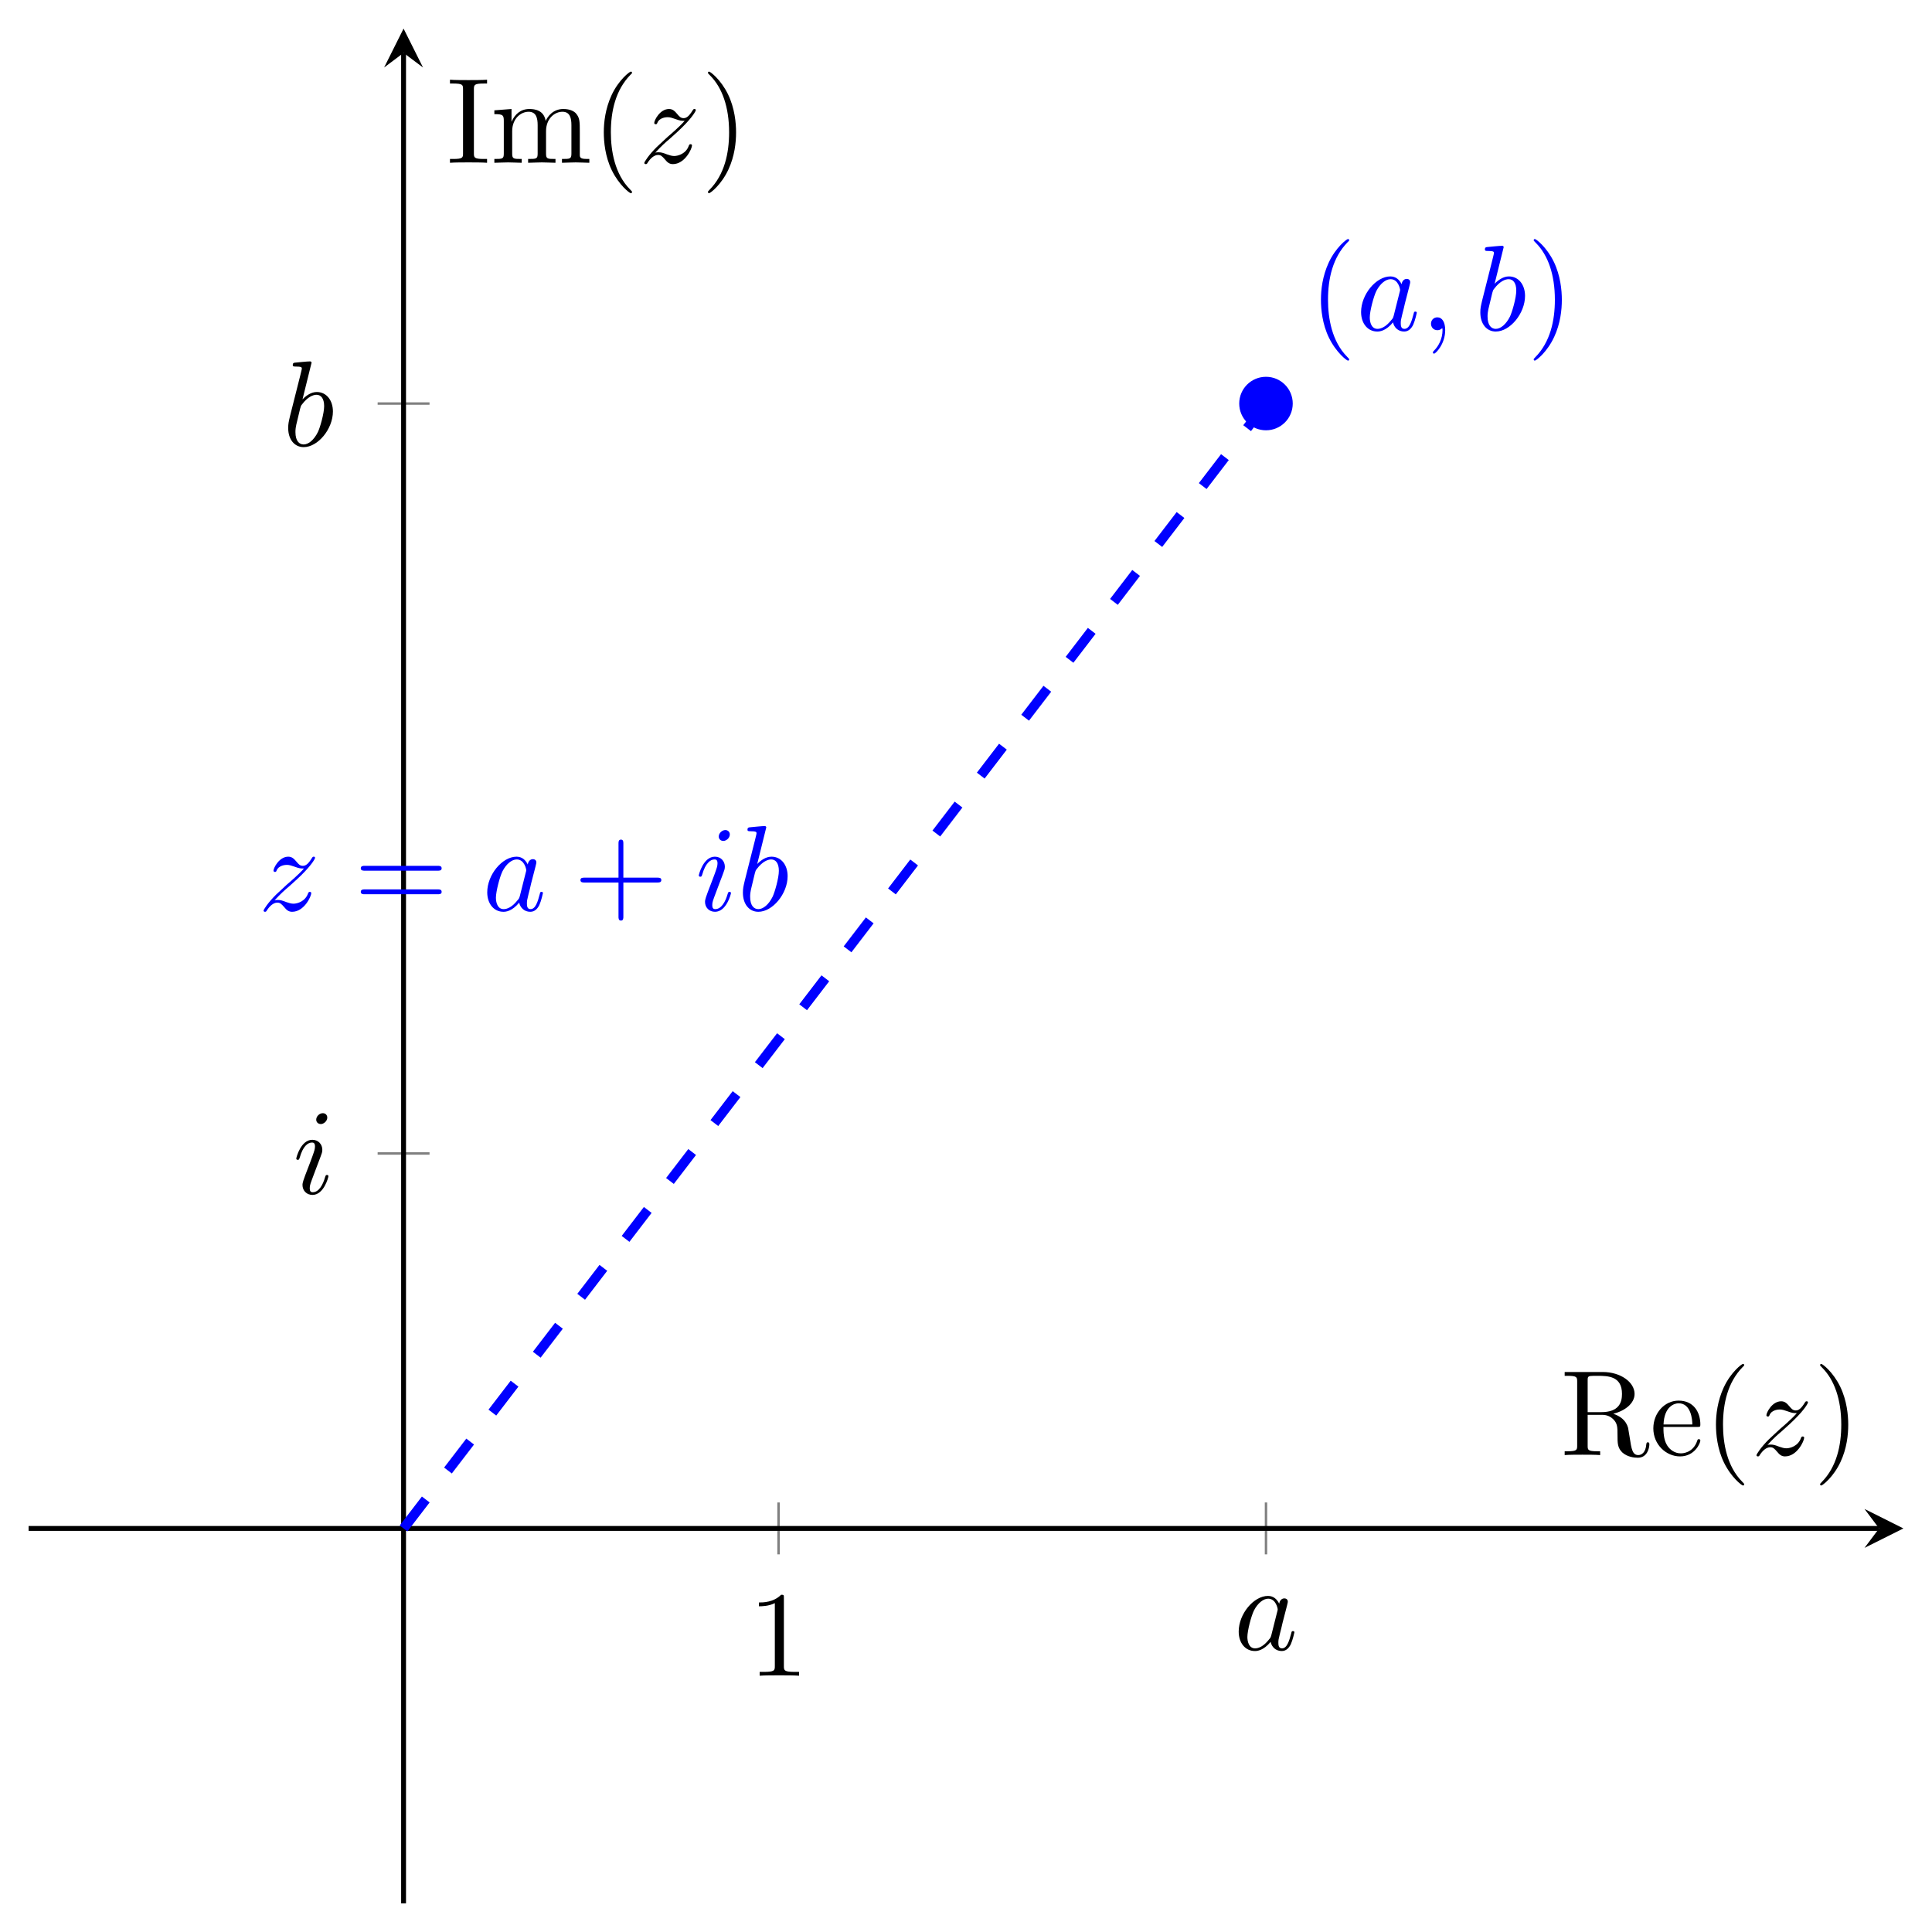
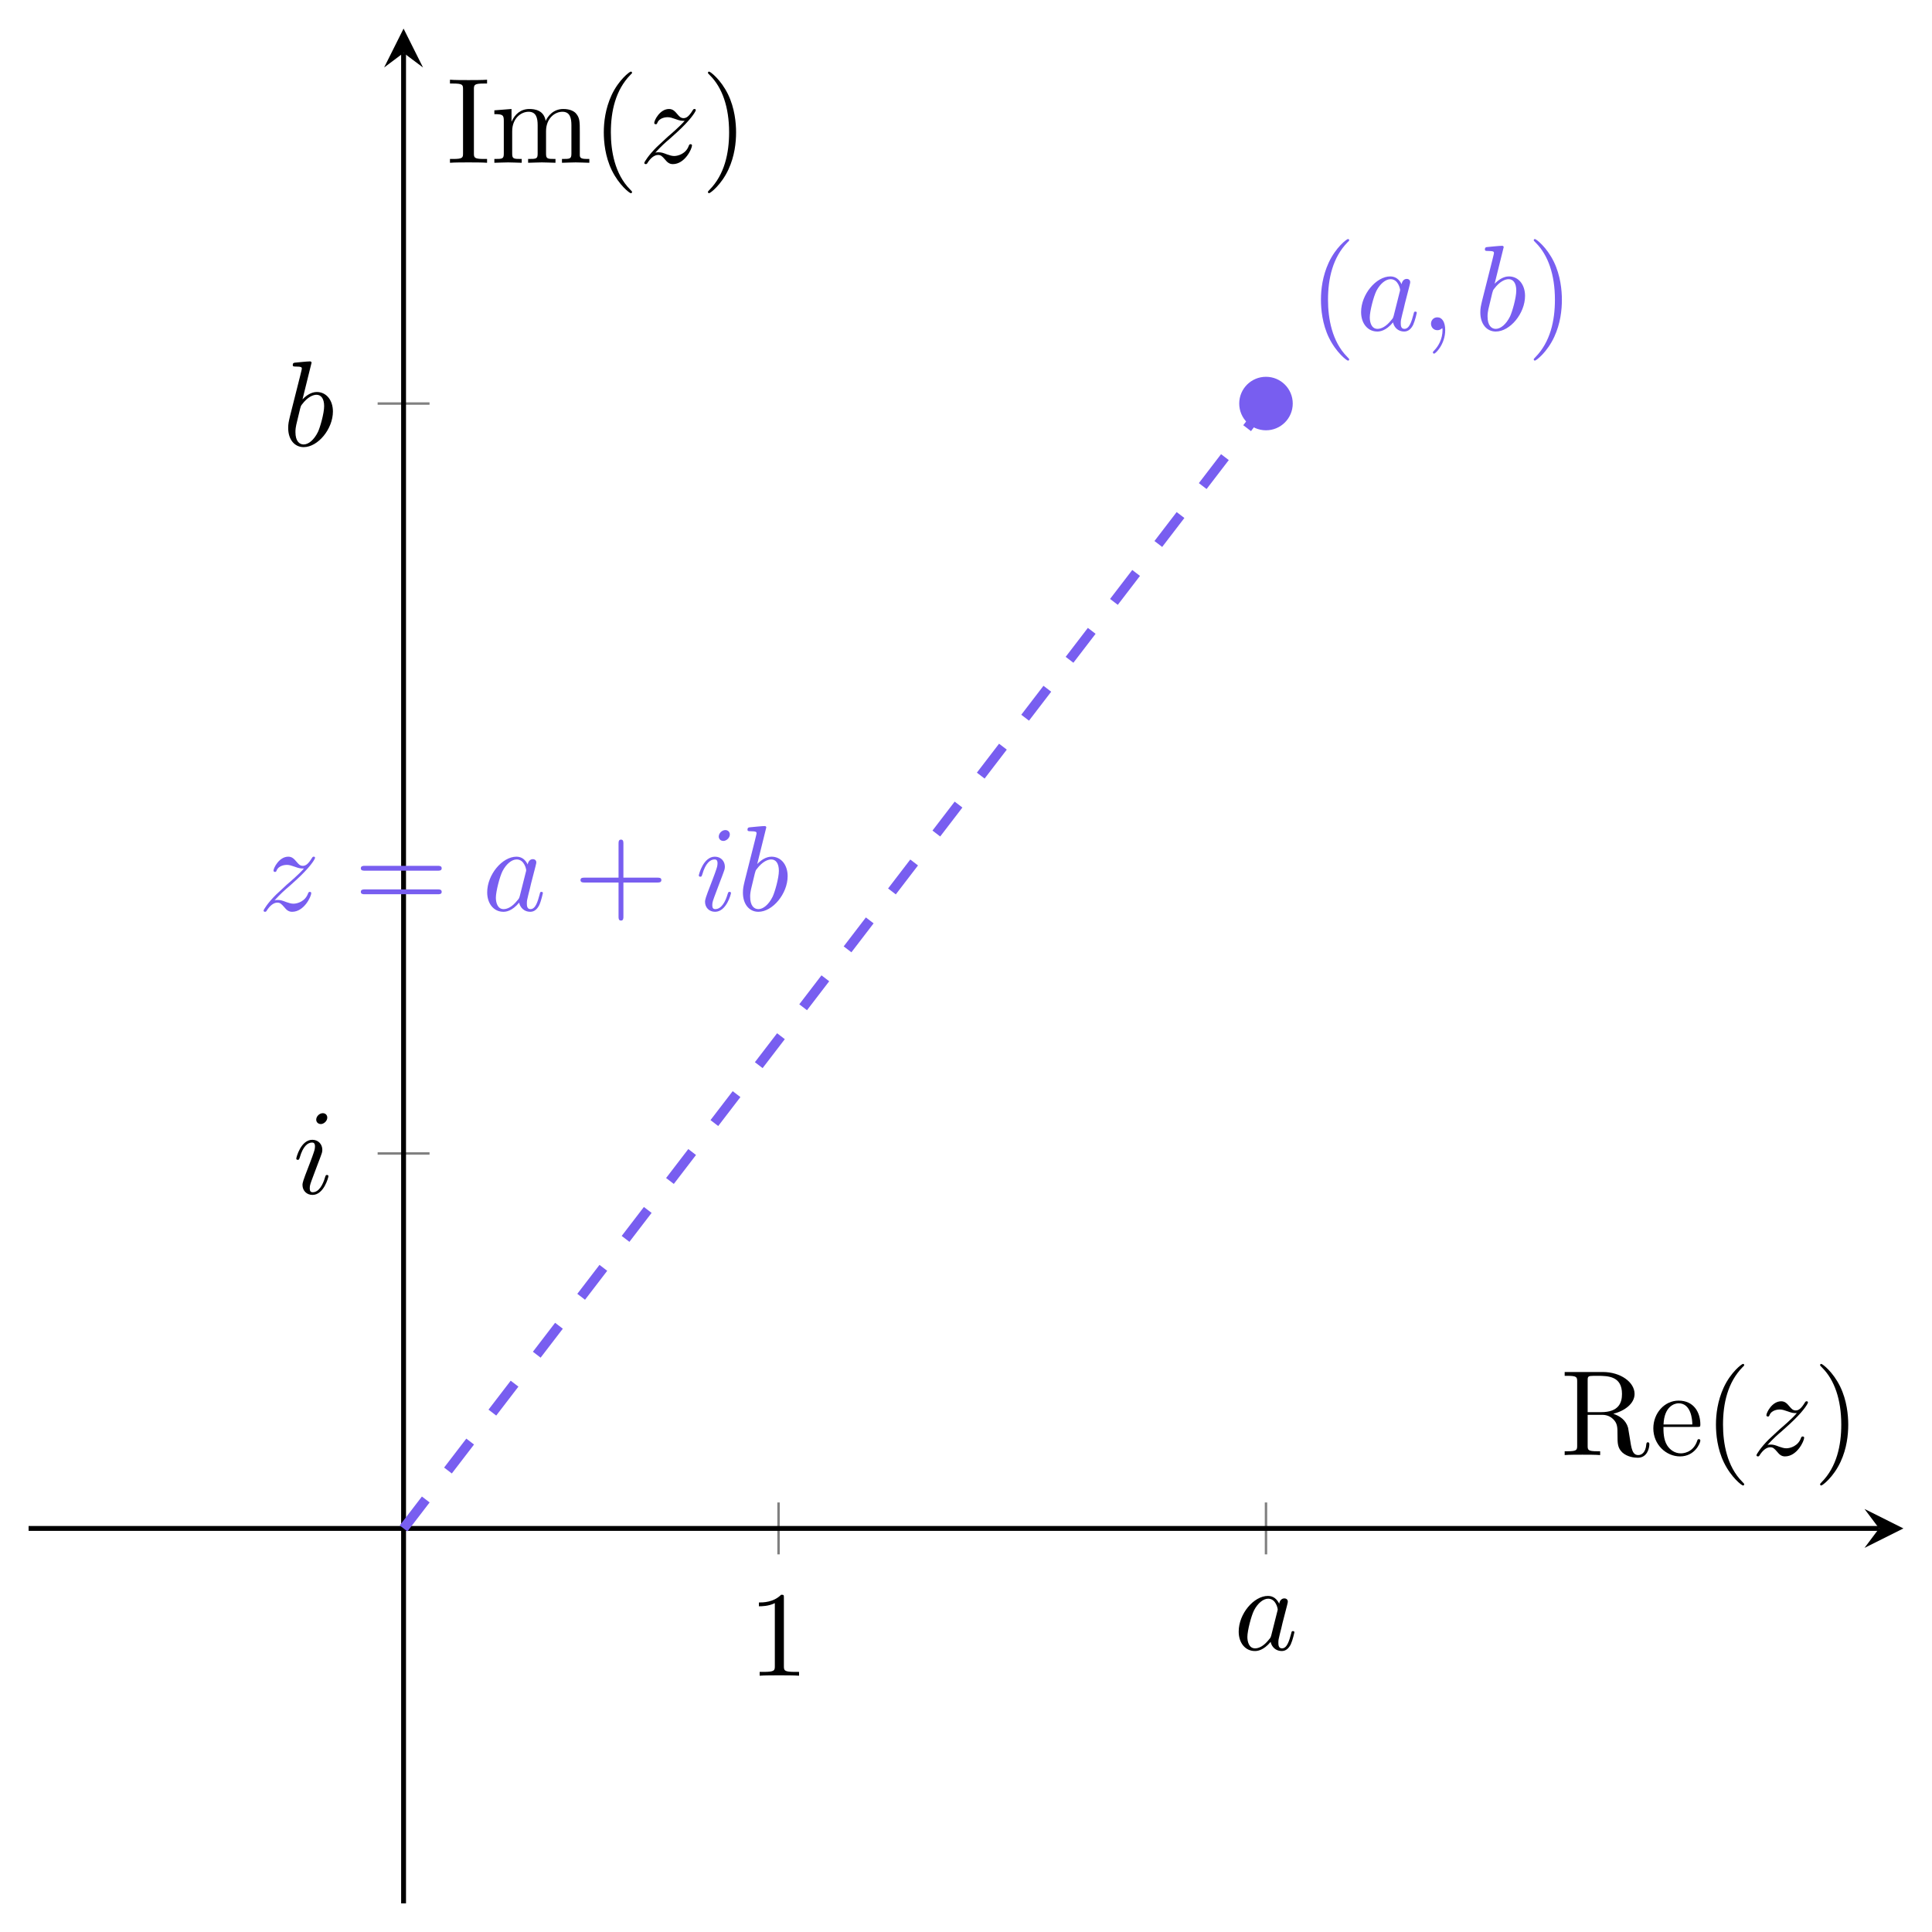
- <svg xmlns="http://www.w3.org/2000/svg" xmlns:xlink="http://www.w3.org/1999/xlink" width="316.558" height="316.558" viewBox="0 0 316.558 316.558">
+ <svg xmlns="http://www.w3.org/2000/svg" xmlns:xlink="http://www.w3.org/1999/xlink" width="316.558pt" height="316.558pt" viewBox="0 0 316.558 316.558">
  <defs>
    <g>
      <g id="glyph-0-0">
        <path d="M 5.859 -12.75 C 5.859 -13.234 5.859 -13.266 5.406 -13.266 C 4.156 -12 2.406 -12 1.766 -12 L 1.766 -11.375 C 2.172 -11.375 3.344 -11.375 4.375 -11.891 L 4.375 -1.578 C 4.375 -0.859 4.328 -0.625 2.531 -0.625 L 1.891 -0.625 L 1.891 0 C 2.594 -0.062 4.328 -0.062 5.125 -0.062 C 5.922 -0.062 7.656 -0.062 8.344 0 L 8.344 -0.625 L 7.703 -0.625 C 5.922 -0.625 5.859 -0.844 5.859 -1.578 Z M 5.859 -12.75 " />
      </g>
      <g id="glyph-0-1">
        <path d="M 13.688 -6.516 C 13.984 -6.516 14.359 -6.516 14.359 -6.906 C 14.359 -7.312 13.984 -7.312 13.703 -7.312 L 1.766 -7.312 C 1.5 -7.312 1.109 -7.312 1.109 -6.906 C 1.109 -6.516 1.5 -6.516 1.797 -6.516 Z M 13.703 -2.656 C 13.984 -2.656 14.359 -2.656 14.359 -3.047 C 14.359 -3.453 13.984 -3.453 13.688 -3.453 L 1.797 -3.453 C 1.5 -3.453 1.109 -3.453 1.109 -3.047 C 1.109 -2.656 1.5 -2.656 1.766 -2.656 Z M 13.703 -2.656 " />
      </g>
      <g id="glyph-0-2">
        <path d="M 8.141 -4.578 L 13.703 -4.578 C 13.984 -4.578 14.359 -4.578 14.359 -4.984 C 14.359 -5.375 13.984 -5.375 13.703 -5.375 L 8.141 -5.375 L 8.141 -10.953 C 8.141 -11.234 8.141 -11.609 7.75 -11.609 C 7.344 -11.609 7.344 -11.234 7.344 -10.953 L 7.344 -5.375 L 1.766 -5.375 C 1.5 -5.375 1.109 -5.375 1.109 -4.984 C 1.109 -4.578 1.5 -4.578 1.766 -4.578 L 7.344 -4.578 L 7.344 1 C 7.344 1.281 7.344 1.656 7.75 1.656 C 8.141 1.656 8.141 1.281 8.141 1 Z M 8.141 -4.578 " />
      </g>
      <g id="glyph-0-3">
        <path d="M 6.594 4.781 C 6.594 4.719 6.594 4.688 6.25 4.344 C 3.766 1.828 3.125 -1.938 3.125 -4.984 C 3.125 -8.453 3.891 -11.906 6.328 -14.406 C 6.594 -14.641 6.594 -14.688 6.594 -14.734 C 6.594 -14.875 6.516 -14.938 6.391 -14.938 C 6.203 -14.938 4.406 -13.594 3.234 -11.062 C 2.219 -8.859 1.969 -6.656 1.969 -4.984 C 1.969 -3.422 2.188 -1.016 3.281 1.234 C 4.484 3.688 6.203 4.984 6.391 4.984 C 6.516 4.984 6.594 4.922 6.594 4.781 Z M 6.594 4.781 " />
      </g>
      <g id="glyph-0-4">
        <path d="M 5.75 -4.984 C 5.75 -6.531 5.531 -8.938 4.438 -11.203 C 3.25 -13.641 1.531 -14.938 1.328 -14.938 C 1.219 -14.938 1.141 -14.859 1.141 -14.734 C 1.141 -14.688 1.141 -14.641 1.516 -14.281 C 3.469 -12.312 4.609 -9.141 4.609 -4.984 C 4.609 -1.578 3.859 1.938 1.391 4.438 C 1.141 4.688 1.141 4.719 1.141 4.781 C 1.141 4.906 1.219 4.984 1.328 4.984 C 1.531 4.984 3.328 3.625 4.5 1.094 C 5.516 -1.094 5.75 -3.312 5.75 -4.984 Z M 5.75 -4.984 " />
      </g>
      <g id="glyph-0-5">
        <path d="M 4.469 -7.031 L 4.469 -12.188 C 4.469 -12.656 4.469 -12.891 4.906 -12.953 C 5.094 -12.984 5.672 -12.984 6.078 -12.984 C 7.875 -12.984 10.094 -12.906 10.094 -10.016 C 10.094 -8.641 9.625 -7.031 6.672 -7.031 Z M 8.672 -6.766 C 10.594 -7.25 12.156 -8.469 12.156 -10.016 C 12.156 -11.938 9.875 -13.609 6.953 -13.609 L 0.703 -13.609 L 0.703 -12.984 L 1.172 -12.984 C 2.703 -12.984 2.75 -12.766 2.75 -12.047 L 2.75 -1.547 C 2.75 -0.844 2.703 -0.625 1.172 -0.625 L 0.703 -0.625 L 0.703 0 C 1.422 -0.062 2.828 -0.062 3.609 -0.062 C 4.375 -0.062 5.797 -0.062 6.516 0 L 6.516 -0.625 L 6.031 -0.625 C 4.5 -0.625 4.469 -0.844 4.469 -1.547 L 4.469 -6.594 L 6.75 -6.594 C 7.078 -6.594 7.906 -6.594 8.609 -5.922 C 9.359 -5.203 9.359 -4.578 9.359 -3.25 C 9.359 -1.953 9.359 -1.156 10.188 -0.391 C 11 0.312 12.094 0.438 12.688 0.438 C 14.25 0.438 14.578 -1.188 14.578 -1.75 C 14.578 -1.875 14.578 -2.094 14.328 -2.094 C 14.109 -2.094 14.109 -1.906 14.078 -1.766 C 13.969 -0.359 13.266 0 12.766 0 C 11.797 0 11.641 -1.016 11.359 -2.875 L 11.094 -4.469 C 10.734 -5.734 9.766 -6.391 8.672 -6.766 Z M 8.672 -6.766 " />
      </g>
      <g id="glyph-0-6">
        <path d="M 2.234 -5.016 C 2.344 -7.984 4.031 -8.484 4.703 -8.484 C 6.75 -8.484 6.953 -5.797 6.953 -5.016 Z M 2.219 -4.609 L 7.766 -4.609 C 8.203 -4.609 8.266 -4.609 8.266 -5.016 C 8.266 -7 7.188 -8.922 4.703 -8.922 C 2.391 -8.922 0.562 -6.875 0.562 -4.375 C 0.562 -1.719 2.656 0.219 4.938 0.219 C 7.375 0.219 8.266 -1.984 8.266 -2.375 C 8.266 -2.562 8.109 -2.609 8.016 -2.609 C 7.828 -2.609 7.797 -2.484 7.75 -2.328 C 7.047 -0.281 5.266 -0.281 5.062 -0.281 C 4.062 -0.281 3.266 -0.875 2.812 -1.609 C 2.219 -2.562 2.219 -3.891 2.219 -4.609 Z M 2.219 -4.609 " />
      </g>
      <g id="glyph-0-7">
        <path d="M 4.484 -12.047 C 4.484 -12.766 4.547 -12.984 6.109 -12.984 L 6.641 -12.984 L 6.641 -13.609 C 5.938 -13.547 4.359 -13.547 3.609 -13.547 C 2.828 -13.547 1.25 -13.547 0.562 -13.609 L 0.562 -12.984 L 1.078 -12.984 C 2.656 -12.984 2.703 -12.766 2.703 -12.047 L 2.703 -1.547 C 2.703 -0.844 2.656 -0.625 1.078 -0.625 L 0.562 -0.625 L 0.562 0 C 1.25 -0.062 2.828 -0.062 3.578 -0.062 C 4.359 -0.062 5.938 -0.062 6.641 0 L 6.641 -0.625 L 6.109 -0.625 C 4.547 -0.625 4.484 -0.844 4.484 -1.547 Z M 4.484 -12.047 " />
      </g>
      <g id="glyph-0-8">
        <path d="M 2.188 -6.859 L 2.188 -1.516 C 2.188 -0.625 1.969 -0.625 0.641 -0.625 L 0.641 0 C 1.328 -0.016 2.344 -0.062 2.891 -0.062 C 3.406 -0.062 4.438 -0.016 5.125 0 L 5.125 -0.625 C 3.781 -0.625 3.562 -0.625 3.562 -1.516 L 3.562 -5.172 C 3.562 -7.25 4.984 -8.359 6.25 -8.359 C 7.516 -8.359 7.734 -7.297 7.734 -6.156 L 7.734 -1.516 C 7.734 -0.625 7.516 -0.625 6.172 -0.625 L 6.172 0 C 6.875 -0.016 7.891 -0.062 8.422 -0.062 C 8.938 -0.062 9.984 -0.016 10.656 0 L 10.656 -0.625 C 9.328 -0.625 9.109 -0.625 9.109 -1.516 L 9.109 -5.172 C 9.109 -7.25 10.516 -8.359 11.797 -8.359 C 13.047 -8.359 13.266 -7.297 13.266 -6.156 L 13.266 -1.516 C 13.266 -0.625 13.047 -0.625 11.719 -0.625 L 11.719 0 C 12.406 -0.016 13.422 -0.062 13.969 -0.062 C 14.484 -0.062 15.516 -0.016 16.203 0 L 16.203 -0.625 C 15.156 -0.625 14.656 -0.625 14.641 -1.219 L 14.641 -5.016 C 14.641 -6.734 14.641 -7.344 14.031 -8.062 C 13.75 -8.406 13.094 -8.812 11.938 -8.812 C 10.266 -8.812 9.391 -7.609 9.047 -6.859 C 8.766 -8.594 7.297 -8.812 6.391 -8.812 C 4.938 -8.812 4 -7.953 3.453 -6.719 L 3.453 -8.812 L 0.641 -8.594 L 0.641 -7.969 C 2.031 -7.969 2.188 -7.828 2.188 -6.859 Z M 2.188 -6.859 " />
      </g>
      <g id="glyph-1-0">
        <path d="M 7.438 -7.531 C 7.078 -8.266 6.5 -8.812 5.594 -8.812 C 3.266 -8.812 0.797 -5.875 0.797 -2.969 C 0.797 -1.094 1.891 0.219 3.453 0.219 C 3.844 0.219 4.844 0.141 6.031 -1.281 C 6.203 -0.438 6.891 0.219 7.844 0.219 C 8.547 0.219 9 -0.234 9.328 -0.875 C 9.656 -1.594 9.922 -2.812 9.922 -2.844 C 9.922 -3.047 9.734 -3.047 9.688 -3.047 C 9.484 -3.047 9.469 -2.969 9.406 -2.688 C 9.062 -1.391 8.703 -0.219 7.891 -0.219 C 7.344 -0.219 7.297 -0.734 7.297 -1.141 C 7.297 -1.578 7.328 -1.734 7.547 -2.609 C 7.766 -3.453 7.812 -3.641 7.984 -4.406 L 8.703 -7.188 C 8.844 -7.75 8.844 -7.797 8.844 -7.875 C 8.844 -8.203 8.609 -8.406 8.266 -8.406 C 7.797 -8.406 7.484 -7.969 7.438 -7.531 Z M 6.141 -2.375 C 6.031 -2.016 6.031 -1.969 5.734 -1.641 C 4.859 -0.531 4.047 -0.219 3.484 -0.219 C 2.484 -0.219 2.219 -1.312 2.219 -2.094 C 2.219 -3.094 2.844 -5.531 3.312 -6.453 C 3.922 -7.625 4.828 -8.359 5.625 -8.359 C 6.906 -8.359 7.188 -6.734 7.188 -6.609 C 7.188 -6.5 7.156 -6.375 7.125 -6.281 Z M 6.141 -2.375 " />
      </g>
      <g id="glyph-1-1">
        <path d="M 5.656 -12.453 C 5.656 -12.844 5.375 -13.172 4.922 -13.172 C 4.375 -13.172 3.844 -12.656 3.844 -12.109 C 3.844 -11.734 4.125 -11.391 4.609 -11.391 C 5.062 -11.391 5.656 -11.859 5.656 -12.453 Z M 4.141 -4.953 C 4.375 -5.531 4.375 -5.578 4.578 -6.109 C 4.734 -6.516 4.844 -6.797 4.844 -7.172 C 4.844 -8.062 4.203 -8.812 3.203 -8.812 C 1.328 -8.812 0.578 -5.922 0.578 -5.734 C 0.578 -5.531 0.781 -5.531 0.812 -5.531 C 1.016 -5.531 1.031 -5.578 1.141 -5.891 C 1.672 -7.766 2.469 -8.359 3.141 -8.359 C 3.312 -8.359 3.641 -8.359 3.641 -7.734 C 3.641 -7.312 3.5 -6.891 3.422 -6.688 C 3.266 -6.172 2.375 -3.859 2.047 -3.016 C 1.859 -2.484 1.594 -1.828 1.594 -1.422 C 1.594 -0.484 2.266 0.219 3.234 0.219 C 5.094 0.219 5.844 -2.672 5.844 -2.844 C 5.844 -3.047 5.656 -3.047 5.594 -3.047 C 5.406 -3.047 5.406 -2.984 5.297 -2.688 C 4.938 -1.438 4.281 -0.219 3.266 -0.219 C 2.922 -0.219 2.781 -0.422 2.781 -0.875 C 2.781 -1.375 2.906 -1.656 3.359 -2.875 Z M 4.141 -4.953 " />
      </g>
      <g id="glyph-1-2">
        <path d="M 4.766 -13.609 C 4.766 -13.625 4.766 -13.828 4.5 -13.828 C 4.047 -13.828 2.594 -13.672 2.078 -13.625 C 1.906 -13.609 1.688 -13.594 1.688 -13.234 C 1.688 -12.984 1.875 -12.984 2.172 -12.984 C 3.125 -12.984 3.172 -12.844 3.172 -12.656 C 3.172 -12.516 2.984 -11.828 2.891 -11.422 L 1.25 -4.922 C 1.016 -3.922 0.938 -3.609 0.938 -2.906 C 0.938 -1.016 1.984 0.219 3.469 0.219 C 5.812 0.219 8.266 -2.75 8.266 -5.625 C 8.266 -7.438 7.219 -8.812 5.625 -8.812 C 4.703 -8.812 3.891 -8.234 3.281 -7.609 Z M 2.891 -6.078 C 3.016 -6.516 3.016 -6.547 3.188 -6.766 C 4.156 -8.062 5.062 -8.359 5.578 -8.359 C 6.297 -8.359 6.828 -7.766 6.828 -6.5 C 6.828 -5.312 6.172 -3.031 5.812 -2.266 C 5.156 -0.938 4.25 -0.219 3.469 -0.219 C 2.781 -0.219 2.125 -0.75 2.125 -2.234 C 2.125 -2.609 2.125 -2.984 2.453 -4.25 Z M 2.891 -6.078 " />
      </g>
      <g id="glyph-1-3">
        <path d="M 2.656 -1.656 C 3.719 -2.812 4.297 -3.312 5.016 -3.922 C 5.016 -3.938 6.25 -5 6.969 -5.719 C 8.859 -7.562 9.297 -8.531 9.297 -8.609 C 9.297 -8.812 9.125 -8.812 9.078 -8.812 C 8.938 -8.812 8.891 -8.766 8.781 -8.594 C 8.188 -7.625 7.766 -7.312 7.297 -7.312 C 6.812 -7.312 6.578 -7.609 6.281 -7.953 C 5.891 -8.406 5.562 -8.812 4.906 -8.812 C 3.406 -8.812 2.484 -6.953 2.484 -6.531 C 2.484 -6.438 2.547 -6.312 2.734 -6.312 C 2.906 -6.312 2.953 -6.422 2.984 -6.531 C 3.359 -7.453 4.516 -7.469 4.688 -7.469 C 5.094 -7.469 5.484 -7.328 5.938 -7.172 C 6.734 -6.875 6.953 -6.875 7.469 -6.875 C 6.75 -6.016 5.078 -4.578 4.703 -4.266 L 2.906 -2.594 C 1.547 -1.25 0.859 -0.125 0.859 0.016 C 0.859 0.219 1.062 0.219 1.094 0.219 C 1.25 0.219 1.297 0.172 1.422 -0.047 C 1.875 -0.734 2.469 -1.281 3.109 -1.281 C 3.562 -1.281 3.766 -1.094 4.266 -0.516 C 4.609 -0.094 4.953 0.219 5.531 0.219 C 7.516 0.219 8.672 -2.312 8.672 -2.844 C 8.672 -2.953 8.594 -3.047 8.422 -3.047 C 8.25 -3.047 8.203 -2.922 8.141 -2.781 C 7.688 -1.5 6.422 -1.109 5.75 -1.109 C 5.359 -1.109 5 -1.234 4.578 -1.375 C 3.906 -1.641 3.609 -1.719 3.188 -1.719 C 3.141 -1.719 2.828 -1.719 2.656 -1.656 Z M 2.656 -1.656 " />
      </g>
      <g id="glyph-1-4">
        <path d="M 4.047 -0.016 C 4.047 -1.328 3.547 -2.109 2.766 -2.109 C 2.109 -2.109 1.719 -1.609 1.719 -1.062 C 1.719 -0.516 2.109 0 2.766 0 C 3.016 0 3.266 -0.078 3.469 -0.266 C 3.531 -0.297 3.547 -0.312 3.562 -0.312 C 3.578 -0.312 3.609 -0.297 3.609 -0.016 C 3.609 1.453 2.906 2.656 2.25 3.312 C 2.031 3.531 2.031 3.562 2.031 3.625 C 2.031 3.766 2.125 3.844 2.234 3.844 C 2.453 3.844 4.047 2.312 4.047 -0.016 Z M 4.047 -0.016 " />
      </g>
    </g>
  </defs>
  <path fill-rule="nonzero" fill="rgb(100%, 100%, 100%)" fill-opacity="1" d="M 0 316.559 L 0 -0.004 L 316.562 -0.004 L 316.562 316.559 Z M 0 316.559 " />
  <path fill="none" stroke-width="0.199" stroke-linecap="butt" stroke-linejoin="miter" stroke="rgb(50%, 50%, 50%)" stroke-opacity="1" stroke-miterlimit="10" d="M 61.437 28.593 L 61.437 32.845 M 101.372 28.593 L 101.372 32.845 " transform="matrix(2, 0, 0, -2, 4.689, 311.869)" />
  <path fill="none" stroke-width="0.199" stroke-linecap="butt" stroke-linejoin="miter" stroke="rgb(50%, 50%, 50%)" stroke-opacity="1" stroke-miterlimit="10" d="M 28.593 61.436 L 32.845 61.436 M 28.593 122.874 L 32.845 122.874 " transform="matrix(2, 0, 0, -2, 4.689, 311.869)" />
  <path fill="none" stroke-width="0.399" stroke-linecap="butt" stroke-linejoin="miter" stroke="rgb(0%, 0%, 0%)" stroke-opacity="1" stroke-miterlimit="10" d="M -0.001 30.718 L 151.601 30.718 " transform="matrix(2, 0, 0, -2, 4.689, 311.869)" />
  <path fill-rule="nonzero" fill="rgb(0%, 0%, 0%)" fill-opacity="1" d="M 311.875 250.434 L 305.5 247.242 L 307.891 250.434 L 305.5 253.621 " />
  <path fill="none" stroke-width="0.399" stroke-linecap="butt" stroke-linejoin="miter" stroke="rgb(0%, 0%, 0%)" stroke-opacity="1" stroke-miterlimit="10" d="M 30.718 0.001 L 30.718 151.601 " transform="matrix(2, 0, 0, -2, 4.689, 311.869)" />
  <path fill-rule="nonzero" fill="rgb(0%, 0%, 0%)" fill-opacity="1" d="M 66.125 4.684 L 62.938 11.059 L 66.125 8.668 L 69.312 11.059 " />
  <g fill="rgb(0%, 0%, 0%)" fill-opacity="1">
    <use xlink:href="#glyph-0-0" x="122.581" y="274.565" />
  </g>
  <g fill="rgb(0%, 0%, 0%)" fill-opacity="1">
    <use xlink:href="#glyph-1-0" x="202.163" y="270.303" />
  </g>
  <g fill="rgb(0%, 0%, 0%)" fill-opacity="1">
    <use xlink:href="#glyph-1-1" x="47.969" y="195.567" />
  </g>
  <g fill="rgb(0%, 0%, 0%)" fill-opacity="1">
    <use xlink:href="#glyph-1-2" x="46.283" y="73.043" />
  </g>
-   <path fill="none" stroke-width="0.797" stroke-linecap="butt" stroke-linejoin="miter" stroke="rgb(0%, 0%, 100%)" stroke-opacity="1" stroke-dasharray="2.989 2.989" stroke-miterlimit="10" d="M 30.718 30.718 L 101.372 122.874 " transform="matrix(2, 0, 0, -2, 4.689, 311.869)" />
-   <g fill="rgb(0%, 0%, 100%)" fill-opacity="1">
+   <path fill="none" stroke-width="0.797" stroke-linecap="butt" stroke-linejoin="miter" stroke="rgb(47.06%, 36.864%, 94.119%)" stroke-opacity="1" stroke-dasharray="2.989 2.989" stroke-miterlimit="10" d="M 30.718 30.718 L 101.372 122.874 " transform="matrix(2, 0, 0, -2, 4.689, 311.869)" />
+   <g fill="rgb(47.06%, 36.864%, 94.119%)" fill-opacity="1">
    <use xlink:href="#glyph-1-3" x="42.329" y="149.179" />
  </g>
-   <g fill="rgb(0%, 0%, 100%)" fill-opacity="1">
-     <use xlink:href="#glyph-0-1" x="58.005" y="149.179" />
+   <g fill="rgb(47.06%, 36.864%, 94.119%)" fill-opacity="1">
+     <use xlink:href="#glyph-0-1" x="58.012" y="149.179" />
  </g>
-   <g fill="rgb(0%, 0%, 100%)" fill-opacity="1">
-     <use xlink:href="#glyph-1-0" x="79.037" y="149.179" />
+   <g fill="rgb(47.06%, 36.864%, 94.119%)" fill-opacity="1">
+     <use xlink:href="#glyph-1-0" x="79.029" y="149.179" />
  </g>
-   <g fill="rgb(0%, 0%, 100%)" fill-opacity="1">
-     <use xlink:href="#glyph-0-2" x="93.997" y="149.179" />
+   <g fill="rgb(47.06%, 36.864%, 94.119%)" fill-opacity="1">
+     <use xlink:href="#glyph-0-2" x="94.005" y="149.179" />
  </g>
-   <g fill="rgb(0%, 0%, 100%)" fill-opacity="1">
-     <use xlink:href="#glyph-1-1" x="113.923" y="149.179" />
-     <use xlink:href="#glyph-1-2" x="120.787" y="149.179" />
+   <g fill="rgb(47.06%, 36.864%, 94.119%)" fill-opacity="1">
+     <use xlink:href="#glyph-1-1" x="113.926" y="149.179" />
+     <use xlink:href="#glyph-1-2" x="120.79" y="149.179" />
  </g>
-   <g fill="rgb(0%, 0%, 100%)" fill-opacity="1">
+   <g fill="rgb(47.06%, 36.864%, 94.119%)" fill-opacity="1">
    <use xlink:href="#glyph-0-3" x="214.469" y="54.103" />
  </g>
-   <g fill="rgb(0%, 0%, 100%)" fill-opacity="1">
-     <use xlink:href="#glyph-1-0" x="222.217" y="54.103" />
-     <use xlink:href="#glyph-1-4" x="232.749" y="54.103" />
+   <g fill="rgb(47.06%, 36.864%, 94.119%)" fill-opacity="1">
+     <use xlink:href="#glyph-1-0" x="222.218" y="54.103" />
+     <use xlink:href="#glyph-1-4" x="232.75" y="54.103" />
  </g>
-   <g fill="rgb(0%, 0%, 100%)" fill-opacity="1">
-     <use xlink:href="#glyph-1-2" x="241.612" y="54.103" />
+   <g fill="rgb(47.06%, 36.864%, 94.119%)" fill-opacity="1">
+     <use xlink:href="#glyph-1-2" x="241.613" y="54.103" />
  </g>
-   <g fill="rgb(0%, 0%, 100%)" fill-opacity="1">
-     <use xlink:href="#glyph-0-4" x="250.157" y="54.103" />
+   <g fill="rgb(47.06%, 36.864%, 94.119%)" fill-opacity="1">
+     <use xlink:href="#glyph-0-4" x="250.165" y="54.103" />
  </g>
-   <path fill-rule="nonzero" fill="rgb(0%, 0%, 100%)" fill-opacity="1" stroke-width="0.399" stroke-linecap="butt" stroke-linejoin="miter" stroke="rgb(0%, 0%, 100%)" stroke-opacity="1" stroke-miterlimit="10" d="M 103.364 122.874 C 103.364 123.976 102.472 124.866 101.372 124.866 C 100.271 124.866 99.378 123.976 99.378 122.874 C 99.378 121.774 100.271 120.882 101.372 120.882 C 102.472 120.882 103.364 121.774 103.364 122.874 Z M 103.364 122.874 " transform="matrix(2, 0, 0, -2, 4.689, 311.869)" />
+   <path fill-rule="nonzero" fill="rgb(47.06%, 36.864%, 94.119%)" fill-opacity="1" stroke-width="0.399" stroke-linecap="butt" stroke-linejoin="miter" stroke="rgb(47.06%, 36.864%, 94.119%)" stroke-opacity="1" stroke-miterlimit="10" d="M 103.364 122.874 C 103.364 123.976 102.472 124.866 101.372 124.866 C 100.271 124.866 99.378 123.976 99.378 122.874 C 99.378 121.774 100.271 120.882 101.372 120.882 C 102.472 120.882 103.364 121.774 103.364 122.874 Z M 103.364 122.874 " transform="matrix(2, 0, 0, -2, 4.689, 311.869)" />
  <g fill="rgb(0%, 0%, 0%)" fill-opacity="1">
    <use xlink:href="#glyph-0-5" x="255.669" y="238.413" />
    <use xlink:href="#glyph-0-6" x="270.336" y="238.413" />
    <use xlink:href="#glyph-0-3" x="279.191" y="238.413" />
  </g>
  <g fill="rgb(0%, 0%, 0%)" fill-opacity="1">
-     <use xlink:href="#glyph-1-3" x="286.941" y="238.413" />
+     <use xlink:href="#glyph-1-3" x="286.94" y="238.413" />
  </g>
  <g fill="rgb(0%, 0%, 0%)" fill-opacity="1">
-     <use xlink:href="#glyph-0-4" x="297.083" y="238.413" />
+     <use xlink:href="#glyph-0-4" x="297.084" y="238.413" />
  </g>
  <g fill="rgb(0%, 0%, 0%)" fill-opacity="1">
    <use xlink:href="#glyph-0-7" x="73.165" y="26.671" />
    <use xlink:href="#glyph-0-8" x="80.36" y="26.671" />
    <use xlink:href="#glyph-0-3" x="96.964" y="26.671" />
  </g>
  <g fill="rgb(0%, 0%, 0%)" fill-opacity="1">
    <use xlink:href="#glyph-1-3" x="104.713" y="26.671" />
  </g>
  <g fill="rgb(0%, 0%, 0%)" fill-opacity="1">
-     <use xlink:href="#glyph-0-4" x="114.855" y="26.671" />
+     <use xlink:href="#glyph-0-4" x="114.856" y="26.671" />
  </g>
</svg>
